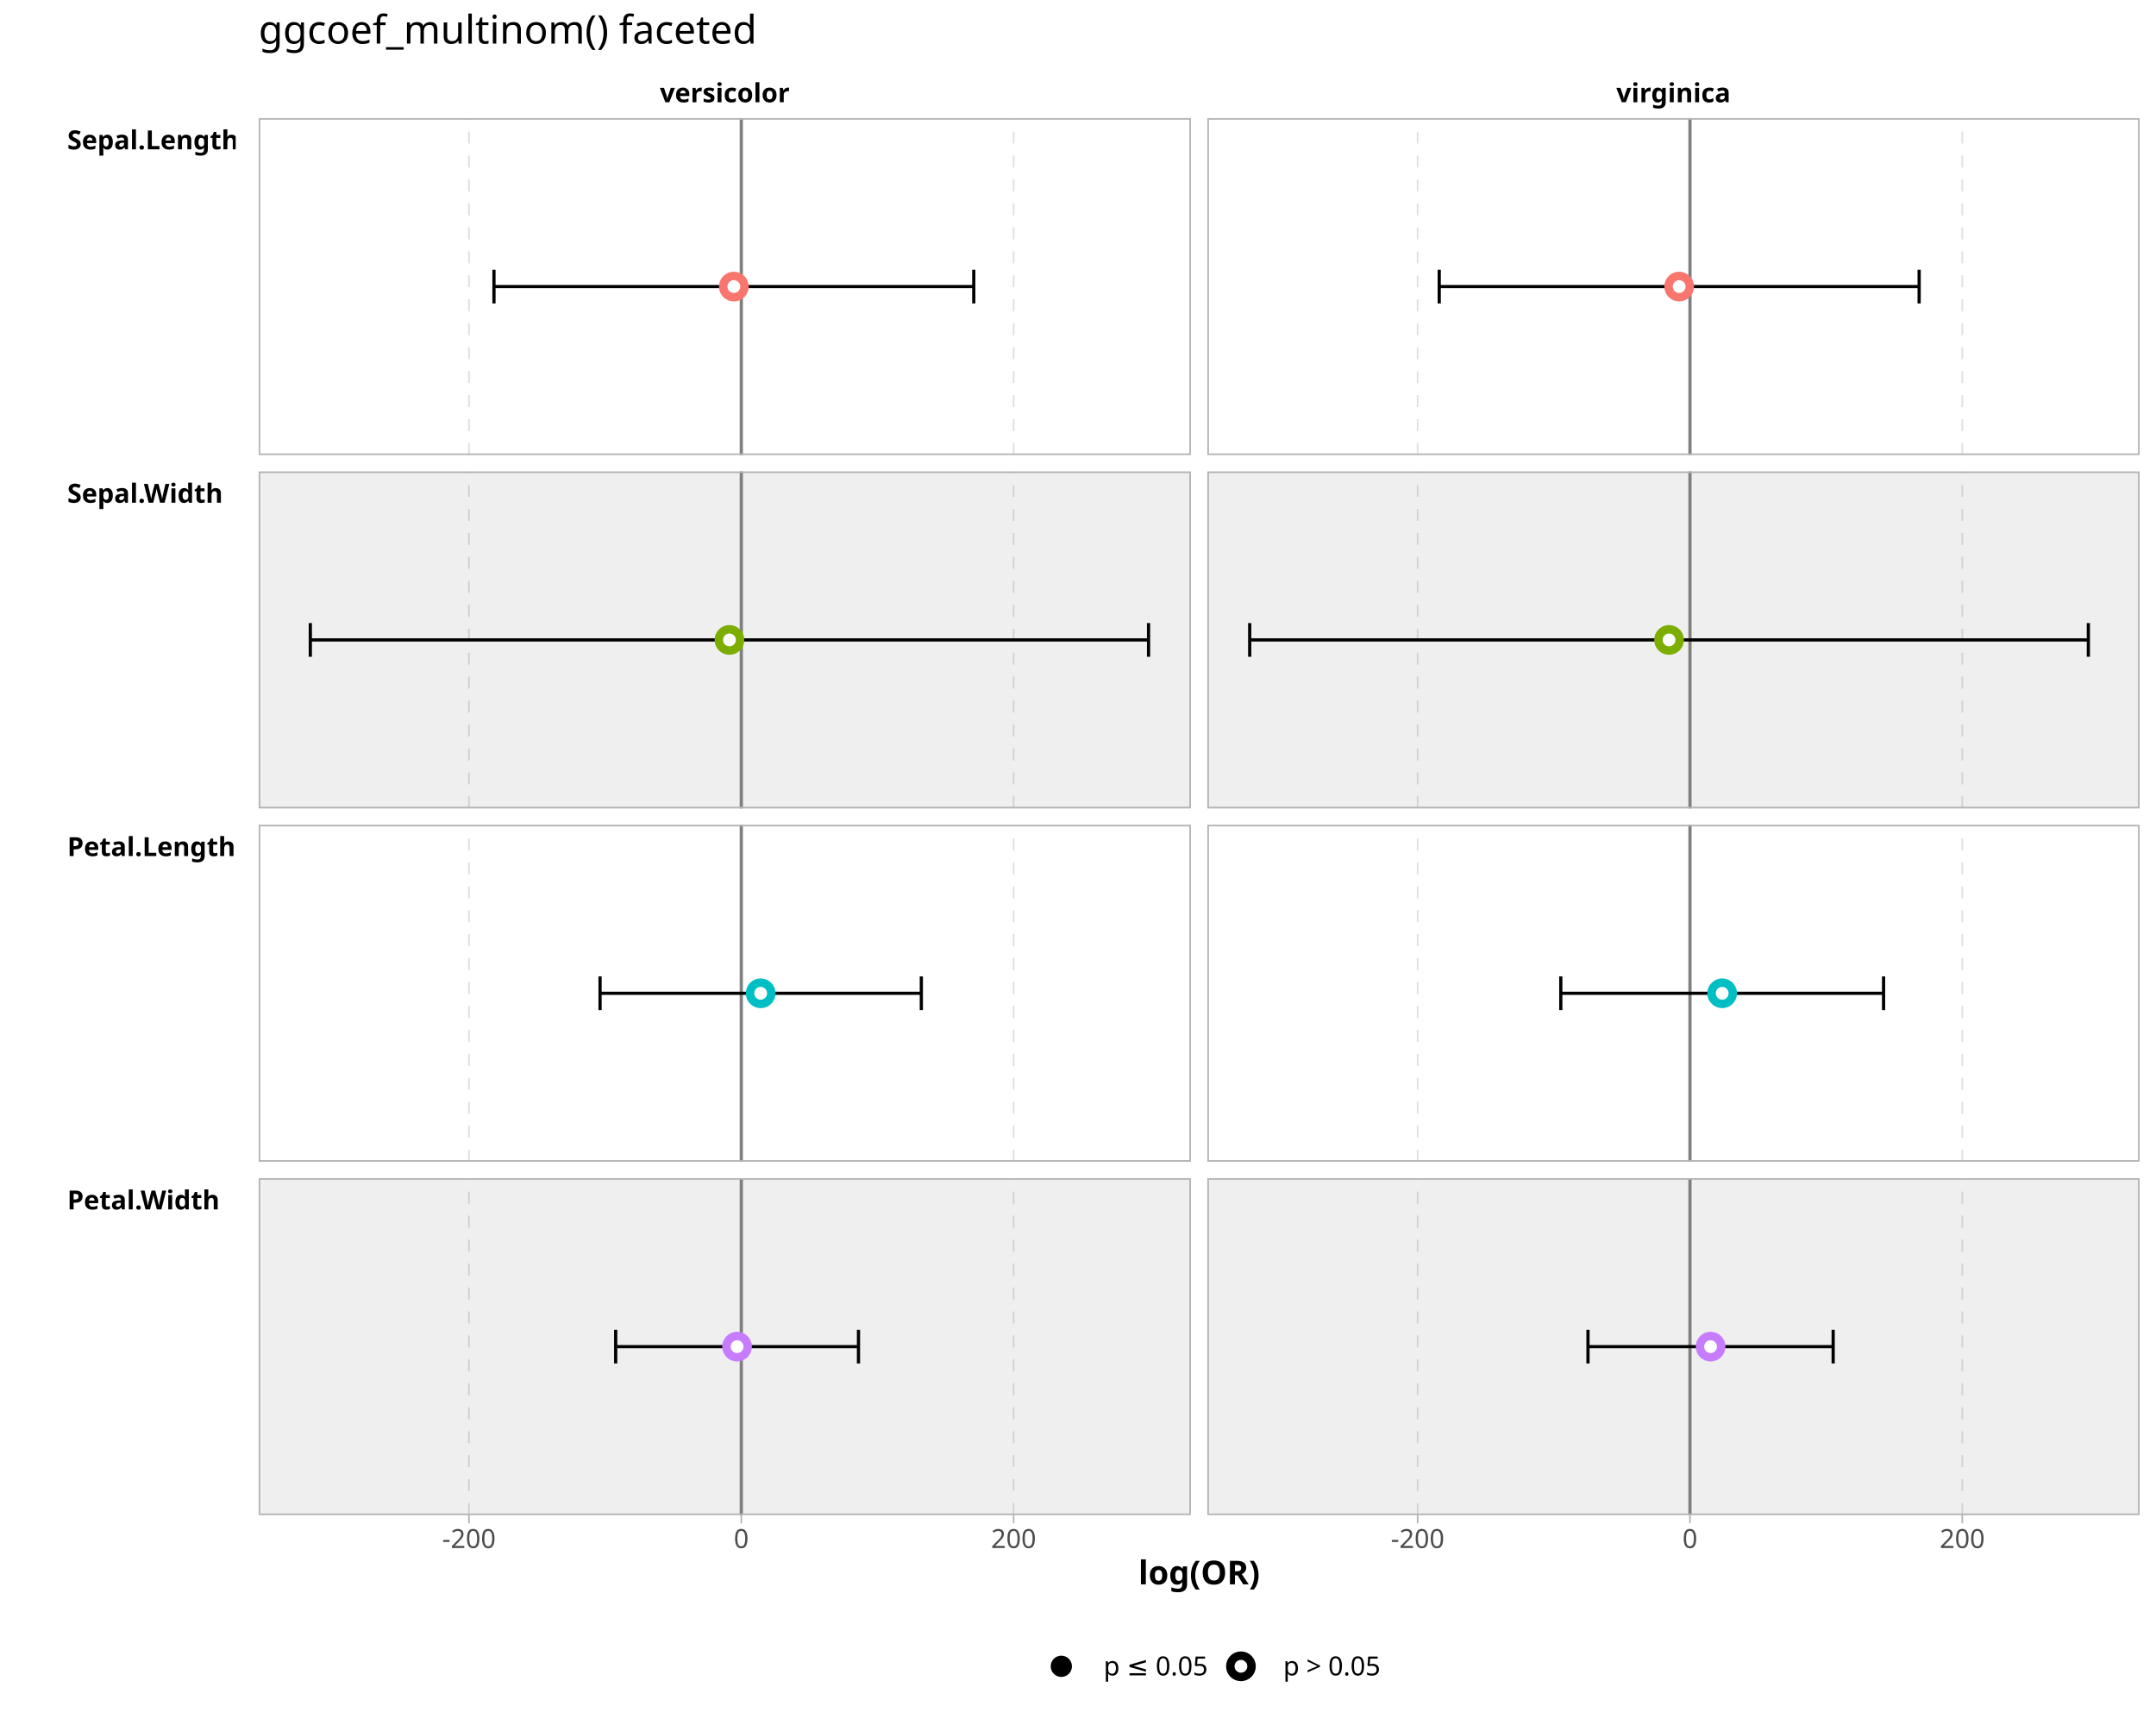
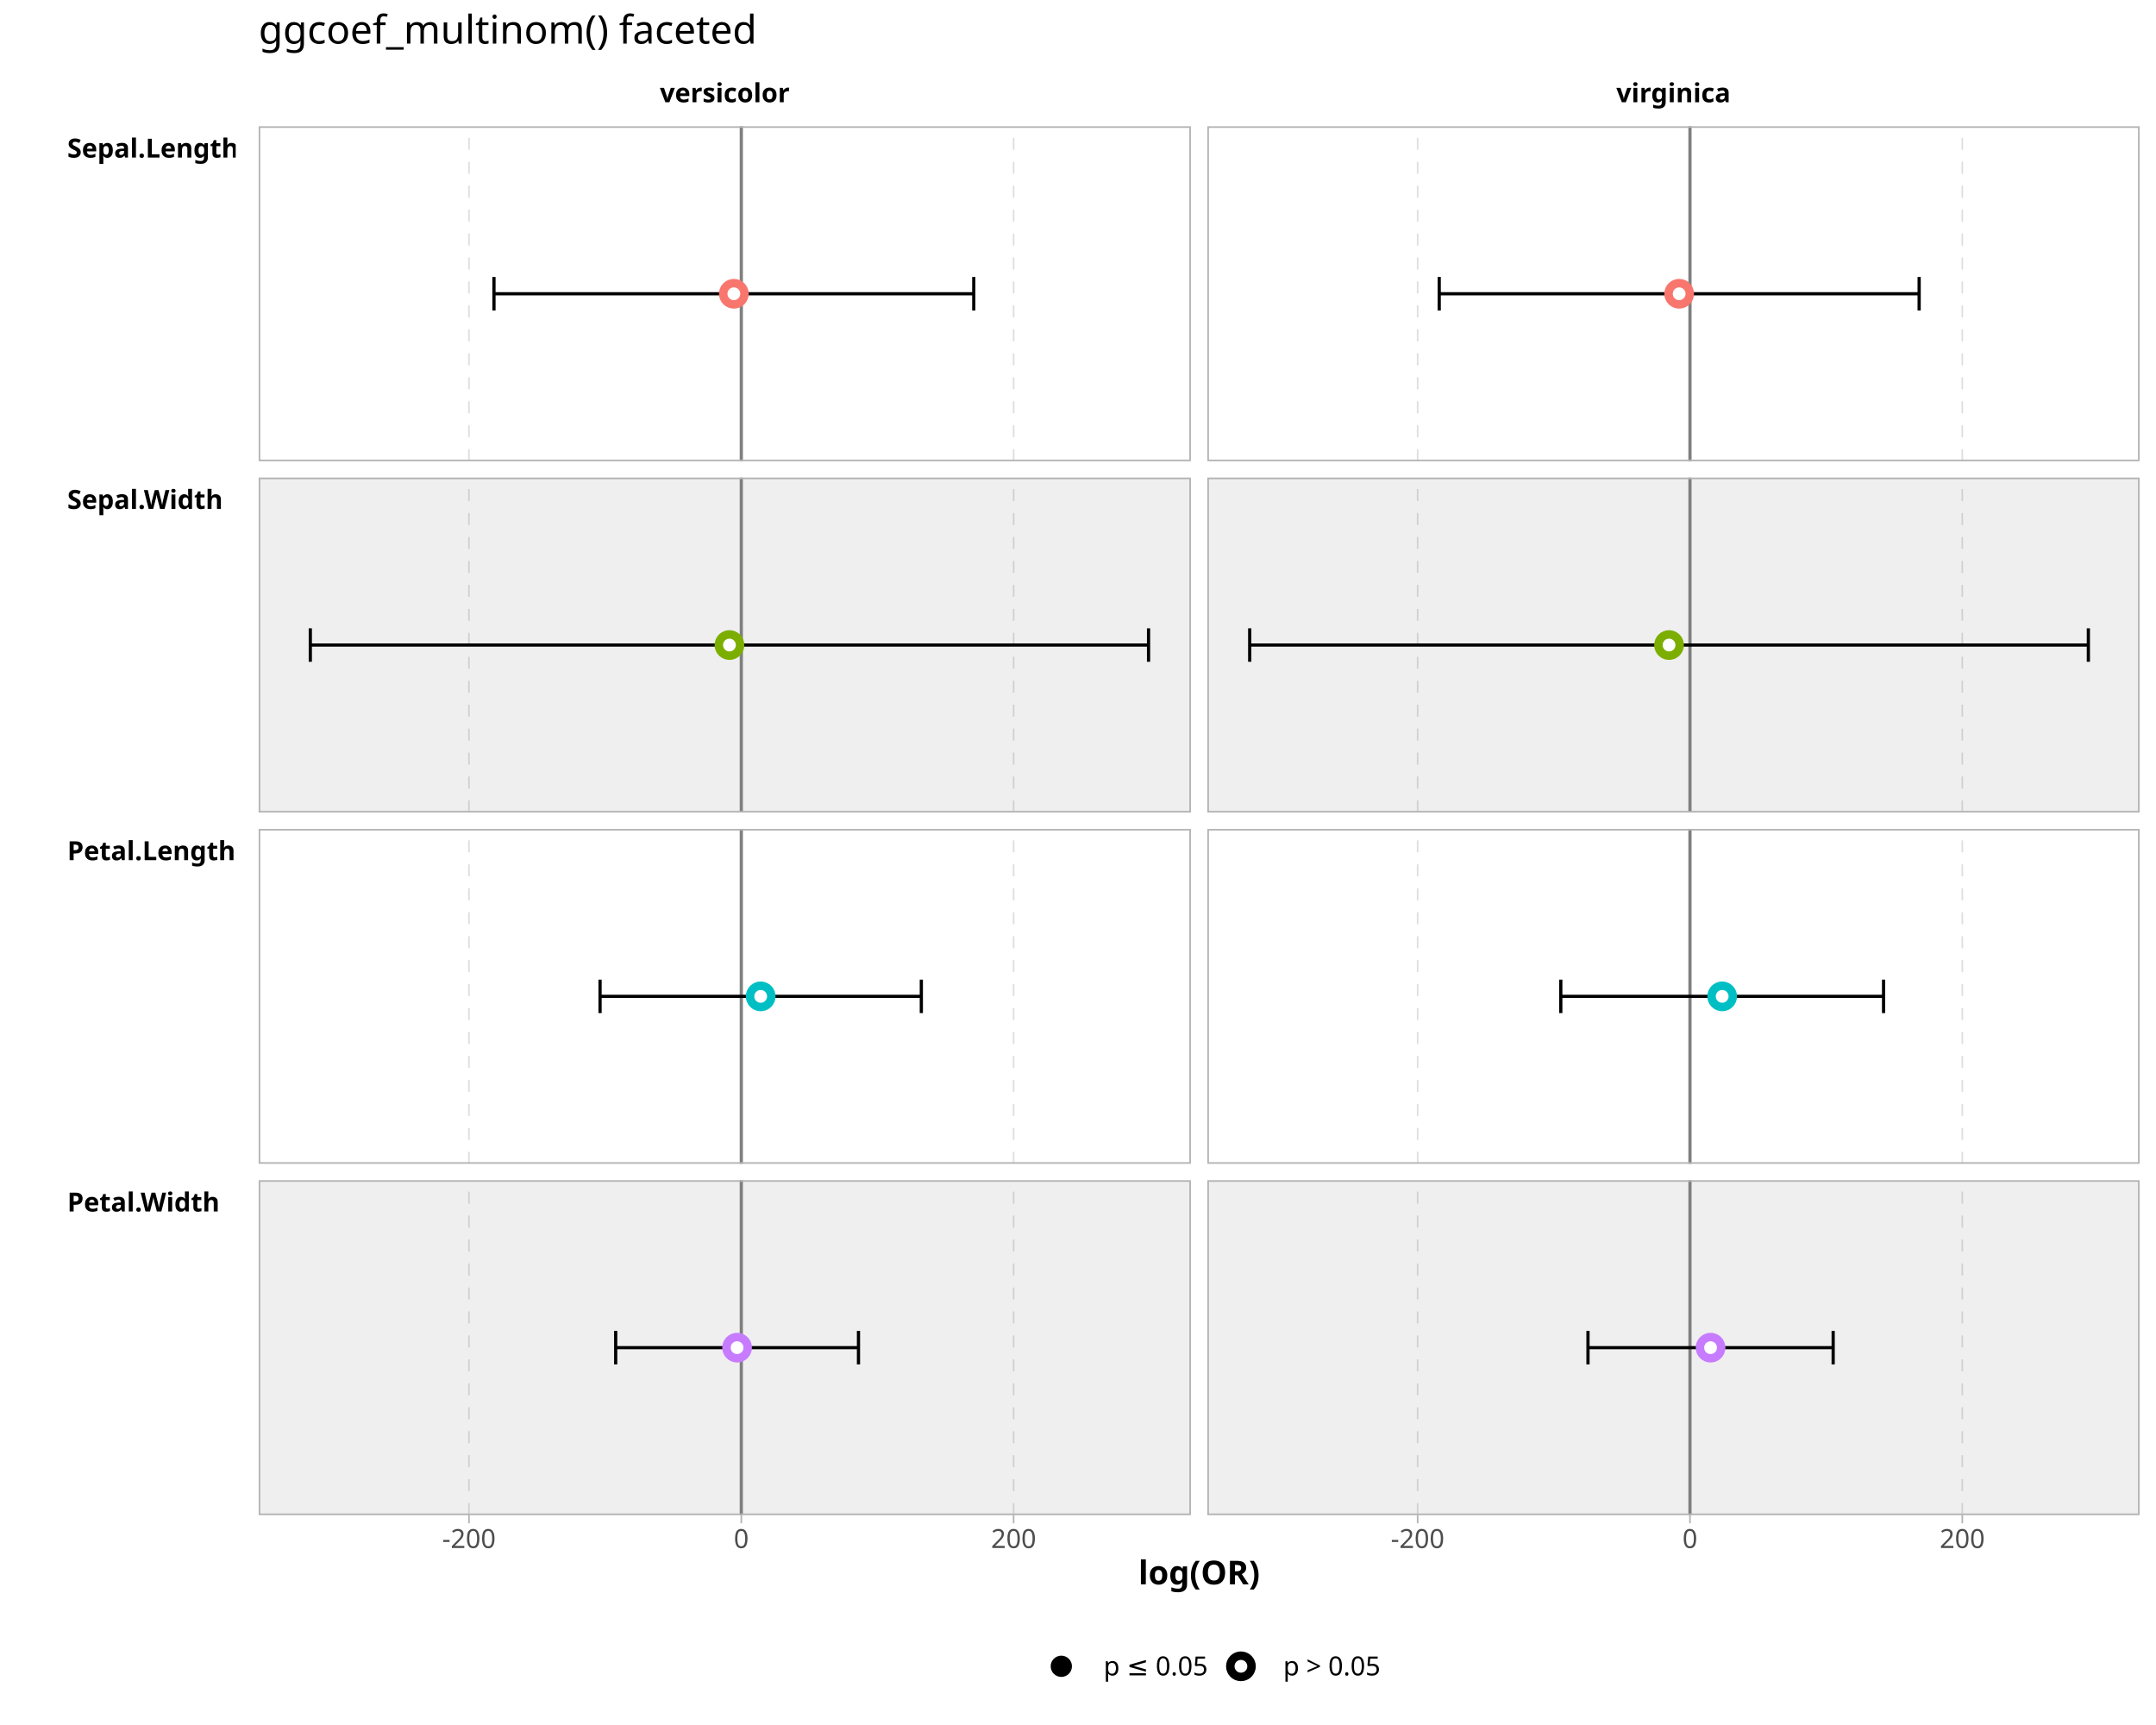
<svg xmlns="http://www.w3.org/2000/svg" class="svglite" data-engine-version="2.0" width="720.00pt" height="576.00pt" viewBox="0 0 720.00 576.00">
  <defs>
    <style type="text/css">
    .svglite line, .svglite polyline, .svglite polygon, .svglite path, .svglite rect, .svglite circle {
      fill: none;
      stroke: #000000;
      stroke-linecap: round;
      stroke-linejoin: round;
      stroke-miterlimit: 10.00;
    }
  </style>
  </defs>
  <rect width="100%" height="100%" style="stroke: none; fill: #FFFFFF;" />
  <defs>
    <clipPath id="cpMC4wMHw3MjAuMDB8MC4wMHw1NzYuMDA=">
      <rect x="0.00" y="0.00" width="720.00" height="576.00" />
    </clipPath>
  </defs>
  <g clip-path="url(#cpMC4wMHw3MjAuMDB8MC4wMHw1NzYuMDA=)">
    <rect x="0.00" y="0.00" width="720.00" height="576.00" style="stroke-width: 1.07; stroke: #FFFFFF; fill: #FFFFFF;" />
  </g>
  <defs>
-     <clipPath id="cpODYuMzh8Mzk3LjcxfDM5LjQzfDE1MS45NA==">
-       <rect x="86.38" y="39.43" width="311.33" height="112.51" />
-     </clipPath>
-   </defs>
-   <g clip-path="url(#cpODYuMzh8Mzk3LjcxfDM5LjQzfDE1MS45NA==)">
-     <rect x="86.38" y="39.43" width="311.33" height="112.51" style="stroke-width: 1.07; stroke: none; fill: #FFFFFF;" />
-     <polyline points="156.61,151.94 156.61,39.43 " style="stroke-width: 0.53; stroke: #DEDEDE; stroke-dasharray: 4.00,4.00; stroke-linecap: butt;" />
-     <polyline points="247.56,151.94 247.56,39.43 " style="stroke-width: 0.53; stroke: #DEDEDE; stroke-dasharray: 4.00,4.00; stroke-linecap: butt;" />
-     <polyline points="338.50,151.94 338.50,39.43 " style="stroke-width: 0.53; stroke: #DEDEDE; stroke-dasharray: 4.00,4.00; stroke-linecap: butt;" />
-     <rect x="86.38" y="39.43" width="311.33" height="112.51" style="stroke-width: 1.07; stroke: none; stroke-linecap: butt; stroke-linejoin: miter;" />
-     <line x1="247.56" y1="151.94" x2="247.56" y2="39.43" style="stroke-width: 1.07; stroke: #7F7F7F; stroke-linecap: butt;" />
-     <polyline points="325.19,101.31 325.19,90.06 " style="stroke-width: 1.07; stroke-linecap: butt;" />
-     <polyline points="325.19,95.69 164.96,95.69 " style="stroke-width: 1.07; stroke-linecap: butt;" />
-     <polyline points="164.96,101.31 164.96,90.06 " style="stroke-width: 1.07; stroke-linecap: butt;" />
-     <circle cx="245.07" cy="95.69" r="3.55" style="stroke-width: 2.83; stroke: #F8766D; fill: #FFFFFF;" />
-     <rect x="86.38" y="39.43" width="311.33" height="112.51" style="stroke-width: 1.07; stroke: #B3B3B3;" />
-   </g>
-   <g clip-path="url(#cpMC4wMHw3MjAuMDB8MC4wMHw1NzYuMDA=)">
- </g>
-   <defs>
-     <clipPath id="cpODYuMzh8Mzk3LjcxfDE1Ny40MnwyNjkuOTM=">
-       <rect x="86.38" y="157.42" width="311.33" height="112.51" />
-     </clipPath>
-   </defs>
-   <g clip-path="url(#cpODYuMzh8Mzk3LjcxfDE1Ny40MnwyNjkuOTM=)">
-     <rect x="86.38" y="157.42" width="311.33" height="112.51" style="stroke-width: 1.07; stroke: none; fill: #FFFFFF;" />
-     <polyline points="156.61,269.93 156.61,157.42 " style="stroke-width: 0.53; stroke: #DEDEDE; stroke-dasharray: 4.00,4.00; stroke-linecap: butt;" />
-     <polyline points="247.56,269.93 247.56,157.42 " style="stroke-width: 0.53; stroke: #DEDEDE; stroke-dasharray: 4.00,4.00; stroke-linecap: butt;" />
-     <polyline points="338.50,269.93 338.50,157.42 " style="stroke-width: 0.53; stroke: #DEDEDE; stroke-dasharray: 4.00,4.00; stroke-linecap: butt;" />
-     <rect x="86.38" y="157.42" width="311.33" height="112.51" style="stroke-width: 1.07; stroke: none; stroke-linecap: butt; stroke-linejoin: miter; fill: #111111; fill-opacity: 0.067;" />
-     <line x1="247.56" y1="269.93" x2="247.56" y2="157.42" style="stroke-width: 1.07; stroke: #7F7F7F; stroke-linecap: butt;" />
-     <polyline points="383.56,219.30 383.56,208.05 " style="stroke-width: 1.07; stroke-linecap: butt;" />
-     <polyline points="383.56,213.68 103.63,213.68 " style="stroke-width: 1.07; stroke-linecap: butt;" />
-     <polyline points="103.63,219.30 103.63,208.05 " style="stroke-width: 1.07; stroke-linecap: butt;" />
-     <circle cx="243.60" cy="213.68" r="3.55" style="stroke-width: 2.83; stroke: #7CAE00; fill: #FFFFFF;" />
-     <rect x="86.38" y="157.42" width="311.33" height="112.51" style="stroke-width: 1.07; stroke: #B3B3B3;" />
-   </g>
-   <g clip-path="url(#cpMC4wMHw3MjAuMDB8MC4wMHw1NzYuMDA=)">
- </g>
-   <defs>
-     <clipPath id="cpODYuMzh8Mzk3LjcxfDI3NS40MXwzODcuOTI=">
-       <rect x="86.38" y="275.41" width="311.33" height="112.51" />
-     </clipPath>
-   </defs>
-   <g clip-path="url(#cpODYuMzh8Mzk3LjcxfDI3NS40MXwzODcuOTI=)">
-     <rect x="86.38" y="275.41" width="311.33" height="112.51" style="stroke-width: 1.07; stroke: none; fill: #FFFFFF;" />
-     <polyline points="156.61,387.92 156.61,275.41 " style="stroke-width: 0.53; stroke: #DEDEDE; stroke-dasharray: 4.00,4.00; stroke-linecap: butt;" />
-     <polyline points="247.56,387.92 247.56,275.41 " style="stroke-width: 0.53; stroke: #DEDEDE; stroke-dasharray: 4.00,4.00; stroke-linecap: butt;" />
-     <polyline points="338.50,387.92 338.50,275.41 " style="stroke-width: 0.53; stroke: #DEDEDE; stroke-dasharray: 4.00,4.00; stroke-linecap: butt;" />
-     <rect x="86.38" y="275.41" width="311.33" height="112.51" style="stroke-width: 1.07; stroke: none; stroke-linecap: butt; stroke-linejoin: miter;" />
-     <line x1="247.56" y1="387.92" x2="247.56" y2="275.41" style="stroke-width: 1.07; stroke: #7F7F7F; stroke-linecap: butt;" />
-     <polyline points="307.68,337.29 307.68,326.04 " style="stroke-width: 1.07; stroke-linecap: butt;" />
-     <polyline points="307.68,331.67 200.39,331.67 " style="stroke-width: 1.07; stroke-linecap: butt;" />
-     <polyline points="200.39,337.29 200.39,326.04 " style="stroke-width: 1.07; stroke-linecap: butt;" />
-     <circle cx="254.03" cy="331.67" r="3.55" style="stroke-width: 2.83; stroke: #00BFC4; fill: #FFFFFF;" />
-     <rect x="86.38" y="275.41" width="311.33" height="112.51" style="stroke-width: 1.07; stroke: #B3B3B3;" />
-   </g>
-   <g clip-path="url(#cpMC4wMHw3MjAuMDB8MC4wMHw1NzYuMDA=)">
- </g>
-   <defs>
-     <clipPath id="cpODYuMzh8Mzk3LjcxfDM5My40MHw1MDUuOTE=">
-       <rect x="86.38" y="393.40" width="311.33" height="112.51" />
-     </clipPath>
-   </defs>
-   <g clip-path="url(#cpODYuMzh8Mzk3LjcxfDM5My40MHw1MDUuOTE=)">
-     <rect x="86.38" y="393.40" width="311.33" height="112.51" style="stroke-width: 1.07; stroke: none; fill: #FFFFFF;" />
-     <polyline points="156.61,505.91 156.61,393.40 " style="stroke-width: 0.53; stroke: #DEDEDE; stroke-dasharray: 4.00,4.00; stroke-linecap: butt;" />
-     <polyline points="247.56,505.91 247.56,393.40 " style="stroke-width: 0.53; stroke: #DEDEDE; stroke-dasharray: 4.00,4.00; stroke-linecap: butt;" />
-     <polyline points="338.50,505.91 338.50,393.40 " style="stroke-width: 0.53; stroke: #DEDEDE; stroke-dasharray: 4.00,4.00; stroke-linecap: butt;" />
-     <rect x="86.38" y="393.40" width="311.33" height="112.51" style="stroke-width: 1.07; stroke: none; stroke-linecap: butt; stroke-linejoin: miter; fill: #111111; fill-opacity: 0.067;" />
-     <line x1="247.56" y1="505.91" x2="247.56" y2="393.40" style="stroke-width: 1.07; stroke: #7F7F7F; stroke-linecap: butt;" />
-     <polyline points="286.69,455.28 286.69,444.03 " style="stroke-width: 1.07; stroke-linecap: butt;" />
-     <polyline points="286.69,449.66 205.61,449.66 " style="stroke-width: 1.07; stroke-linecap: butt;" />
-     <polyline points="205.61,455.28 205.61,444.03 " style="stroke-width: 1.07; stroke-linecap: butt;" />
-     <circle cx="246.15" cy="449.66" r="3.55" style="stroke-width: 2.83; stroke: #C77CFF; fill: #FFFFFF;" />
-     <rect x="86.38" y="393.40" width="311.33" height="112.51" style="stroke-width: 1.07; stroke: #B3B3B3;" />
-   </g>
-   <g clip-path="url(#cpMC4wMHw3MjAuMDB8MC4wMHw1NzYuMDA=)">
- </g>
-   <defs>
-     <clipPath id="cpNDAzLjE5fDcxNC41MnwzOS40M3wxNTEuOTQ=">
-       <rect x="403.19" y="39.43" width="311.33" height="112.51" />
-     </clipPath>
-   </defs>
-   <g clip-path="url(#cpNDAzLjE5fDcxNC41MnwzOS40M3wxNTEuOTQ=)">
-     <rect x="403.19" y="39.43" width="311.33" height="112.51" style="stroke-width: 1.07; stroke: none; fill: #FFFFFF;" />
-     <polyline points="473.42,151.94 473.42,39.43 " style="stroke-width: 0.53; stroke: #DEDEDE; stroke-dasharray: 4.00,4.00; stroke-linecap: butt;" />
-     <polyline points="564.37,151.94 564.37,39.43 " style="stroke-width: 0.53; stroke: #DEDEDE; stroke-dasharray: 4.00,4.00; stroke-linecap: butt;" />
-     <polyline points="655.31,151.94 655.31,39.43 " style="stroke-width: 0.53; stroke: #DEDEDE; stroke-dasharray: 4.00,4.00; stroke-linecap: butt;" />
-     <rect x="403.19" y="39.43" width="311.33" height="112.51" style="stroke-width: 1.07; stroke: none; stroke-linecap: butt; stroke-linejoin: miter;" />
-     <line x1="564.37" y1="151.94" x2="564.37" y2="39.43" style="stroke-width: 1.07; stroke: #7F7F7F; stroke-linecap: butt;" />
-     <polyline points="640.90,101.31 640.90,90.06 " style="stroke-width: 1.07; stroke-linecap: butt;" />
-     <polyline points="640.90,95.69 480.63,95.69 " style="stroke-width: 1.07; stroke-linecap: butt;" />
-     <polyline points="480.63,101.31 480.63,90.06 " style="stroke-width: 1.07; stroke-linecap: butt;" />
-     <circle cx="560.76" cy="95.69" r="3.55" style="stroke-width: 2.83; stroke: #F8766D; fill: #FFFFFF;" />
-     <rect x="403.19" y="39.43" width="311.33" height="112.51" style="stroke-width: 1.07; stroke: #B3B3B3;" />
-   </g>
-   <g clip-path="url(#cpMC4wMHw3MjAuMDB8MC4wMHw1NzYuMDA=)">
- </g>
-   <defs>
-     <clipPath id="cpNDAzLjE5fDcxNC41MnwxNTcuNDJ8MjY5Ljkz">
-       <rect x="403.19" y="157.42" width="311.33" height="112.51" />
-     </clipPath>
-   </defs>
-   <g clip-path="url(#cpNDAzLjE5fDcxNC41MnwxNTcuNDJ8MjY5Ljkz)">
-     <rect x="403.19" y="157.42" width="311.33" height="112.51" style="stroke-width: 1.07; stroke: none; fill: #FFFFFF;" />
-     <polyline points="473.42,269.93 473.42,157.42 " style="stroke-width: 0.53; stroke: #DEDEDE; stroke-dasharray: 4.00,4.00; stroke-linecap: butt;" />
-     <polyline points="564.37,269.93 564.37,157.42 " style="stroke-width: 0.53; stroke: #DEDEDE; stroke-dasharray: 4.00,4.00; stroke-linecap: butt;" />
-     <polyline points="655.31,269.93 655.31,157.42 " style="stroke-width: 0.53; stroke: #DEDEDE; stroke-dasharray: 4.00,4.00; stroke-linecap: butt;" />
-     <rect x="403.19" y="157.42" width="311.33" height="112.51" style="stroke-width: 1.07; stroke: none; stroke-linecap: butt; stroke-linejoin: miter; fill: #111111; fill-opacity: 0.067;" />
-     <line x1="564.37" y1="269.93" x2="564.37" y2="157.42" style="stroke-width: 1.07; stroke: #7F7F7F; stroke-linecap: butt;" />
-     <polyline points="697.41,219.30 697.41,208.05 " style="stroke-width: 1.07; stroke-linecap: butt;" />
-     <polyline points="697.41,213.68 417.34,213.68 " style="stroke-width: 1.07; stroke-linecap: butt;" />
-     <polyline points="417.34,219.30 417.34,208.05 " style="stroke-width: 1.07; stroke-linecap: butt;" />
-     <circle cx="557.38" cy="213.68" r="3.55" style="stroke-width: 2.83; stroke: #7CAE00; fill: #FFFFFF;" />
-     <rect x="403.19" y="157.42" width="311.33" height="112.51" style="stroke-width: 1.07; stroke: #B3B3B3;" />
-   </g>
-   <g clip-path="url(#cpMC4wMHw3MjAuMDB8MC4wMHw1NzYuMDA=)">
- </g>
-   <defs>
-     <clipPath id="cpNDAzLjE5fDcxNC41MnwyNzUuNDF8Mzg3Ljky">
-       <rect x="403.19" y="275.41" width="311.33" height="112.51" />
-     </clipPath>
-   </defs>
-   <g clip-path="url(#cpNDAzLjE5fDcxNC41MnwyNzUuNDF8Mzg3Ljky)">
-     <rect x="403.19" y="275.41" width="311.33" height="112.51" style="stroke-width: 1.07; stroke: none; fill: #FFFFFF;" />
-     <polyline points="473.42,387.92 473.42,275.41 " style="stroke-width: 0.53; stroke: #DEDEDE; stroke-dasharray: 4.00,4.00; stroke-linecap: butt;" />
-     <polyline points="564.37,387.92 564.37,275.41 " style="stroke-width: 0.53; stroke: #DEDEDE; stroke-dasharray: 4.00,4.00; stroke-linecap: butt;" />
-     <polyline points="655.31,387.92 655.31,275.41 " style="stroke-width: 0.53; stroke: #DEDEDE; stroke-dasharray: 4.00,4.00; stroke-linecap: butt;" />
-     <rect x="403.19" y="275.41" width="311.33" height="112.51" style="stroke-width: 1.07; stroke: none; stroke-linecap: butt; stroke-linejoin: miter;" />
-     <line x1="564.37" y1="387.92" x2="564.37" y2="275.41" style="stroke-width: 1.07; stroke: #7F7F7F; stroke-linecap: butt;" />
-     <polyline points="629.02,337.29 629.02,326.04 " style="stroke-width: 1.07; stroke-linecap: butt;" />
-     <polyline points="629.02,331.67 521.23,331.67 " style="stroke-width: 1.07; stroke-linecap: butt;" />
-     <polyline points="521.23,337.29 521.23,326.04 " style="stroke-width: 1.07; stroke-linecap: butt;" />
-     <circle cx="575.12" cy="331.67" r="3.55" style="stroke-width: 2.83; stroke: #00BFC4; fill: #FFFFFF;" />
-     <rect x="403.19" y="275.41" width="311.33" height="112.51" style="stroke-width: 1.07; stroke: #B3B3B3;" />
-   </g>
-   <g clip-path="url(#cpMC4wMHw3MjAuMDB8MC4wMHw1NzYuMDA=)">
- </g>
-   <defs>
-     <clipPath id="cpNDAzLjE5fDcxNC41MnwzOTMuNDB8NTA1Ljkx">
-       <rect x="403.19" y="393.40" width="311.33" height="112.51" />
-     </clipPath>
-   </defs>
-   <g clip-path="url(#cpNDAzLjE5fDcxNC41MnwzOTMuNDB8NTA1Ljkx)">
-     <rect x="403.19" y="393.40" width="311.33" height="112.51" style="stroke-width: 1.07; stroke: none; fill: #FFFFFF;" />
-     <polyline points="473.42,505.91 473.42,393.40 " style="stroke-width: 0.53; stroke: #DEDEDE; stroke-dasharray: 4.00,4.00; stroke-linecap: butt;" />
-     <polyline points="564.37,505.91 564.37,393.40 " style="stroke-width: 0.53; stroke: #DEDEDE; stroke-dasharray: 4.00,4.00; stroke-linecap: butt;" />
-     <polyline points="655.31,505.91 655.31,393.40 " style="stroke-width: 0.53; stroke: #DEDEDE; stroke-dasharray: 4.00,4.00; stroke-linecap: butt;" />
-     <rect x="403.19" y="393.40" width="311.33" height="112.51" style="stroke-width: 1.07; stroke: none; stroke-linecap: butt; stroke-linejoin: miter; fill: #111111; fill-opacity: 0.067;" />
-     <line x1="564.37" y1="505.91" x2="564.37" y2="393.40" style="stroke-width: 1.07; stroke: #7F7F7F; stroke-linecap: butt;" />
-     <polyline points="612.19,455.28 612.19,444.03 " style="stroke-width: 1.07; stroke-linecap: butt;" />
-     <polyline points="612.19,449.66 530.31,449.66 " style="stroke-width: 1.07; stroke-linecap: butt;" />
-     <polyline points="530.31,455.28 530.31,444.03 " style="stroke-width: 1.07; stroke-linecap: butt;" />
-     <circle cx="571.25" cy="449.66" r="3.55" style="stroke-width: 2.83; stroke: #C77CFF; fill: #FFFFFF;" />
-     <rect x="403.19" y="393.40" width="311.33" height="112.51" style="stroke-width: 1.07; stroke: #B3B3B3;" />
+     <clipPath id="cpODYuMzh8Mzk3LjcxfDQyLjE3fDE1NC4wMA==">
+       <rect x="86.38" y="42.17" width="311.33" height="111.83" />
+     </clipPath>
+   </defs>
+   <g clip-path="url(#cpODYuMzh8Mzk3LjcxfDQyLjE3fDE1NC4wMA==)">
+     <rect x="86.38" y="42.17" width="311.33" height="111.83" style="stroke-width: 1.07; stroke: none; fill: #FFFFFF;" />
+     <polyline points="156.61,154.00 156.61,42.17 " style="stroke-width: 0.53; stroke: #DEDEDE; stroke-dasharray: 4.00,4.00; stroke-linecap: butt;" />
+     <polyline points="247.56,154.00 247.56,42.17 " style="stroke-width: 0.53; stroke: #DEDEDE; stroke-dasharray: 4.00,4.00; stroke-linecap: butt;" />
+     <polyline points="338.50,154.00 338.50,42.17 " style="stroke-width: 0.53; stroke: #DEDEDE; stroke-dasharray: 4.00,4.00; stroke-linecap: butt;" />
+     <rect x="86.38" y="42.17" width="311.33" height="111.83" style="stroke-width: 1.07; stroke: none; stroke-linecap: square; stroke-linejoin: miter;" />
+     <line x1="247.56" y1="154.00" x2="247.56" y2="42.17" style="stroke-width: 1.07; stroke: #7F7F7F; stroke-linecap: butt;" />
+     <polyline points="325.19,103.68 325.19,92.49 " style="stroke-width: 1.07; stroke-linecap: butt;" />
+     <polyline points="325.19,98.09 164.96,98.09 " style="stroke-width: 1.07; stroke-linecap: butt;" />
+     <polyline points="164.96,103.68 164.96,92.49 " style="stroke-width: 1.07; stroke-linecap: butt;" />
+     <circle cx="245.07" cy="98.09" r="3.55" style="stroke-width: 2.83; stroke: #F8766D; fill: #FFFFFF;" />
+     <rect x="86.38" y="42.17" width="311.33" height="111.83" style="stroke-width: 1.07; stroke: #B3B3B3;" />
+   </g>
+   <g clip-path="url(#cpMC4wMHw3MjAuMDB8MC4wMHw1NzYuMDA=)">
+ </g>
+   <defs>
+     <clipPath id="cpODYuMzh8Mzk3LjcxfDE1OS40OHwyNzEuMzA=">
+       <rect x="86.38" y="159.48" width="311.33" height="111.83" />
+     </clipPath>
+   </defs>
+   <g clip-path="url(#cpODYuMzh8Mzk3LjcxfDE1OS40OHwyNzEuMzA=)">
+     <rect x="86.38" y="159.48" width="311.33" height="111.83" style="stroke-width: 1.07; stroke: none; fill: #FFFFFF;" />
+     <polyline points="156.61,271.30 156.61,159.48 " style="stroke-width: 0.53; stroke: #DEDEDE; stroke-dasharray: 4.00,4.00; stroke-linecap: butt;" />
+     <polyline points="247.56,271.30 247.56,159.48 " style="stroke-width: 0.53; stroke: #DEDEDE; stroke-dasharray: 4.00,4.00; stroke-linecap: butt;" />
+     <polyline points="338.50,271.30 338.50,159.48 " style="stroke-width: 0.53; stroke: #DEDEDE; stroke-dasharray: 4.00,4.00; stroke-linecap: butt;" />
+     <rect x="86.38" y="159.48" width="311.33" height="111.83" style="stroke-width: 1.07; stroke: none; stroke-linecap: square; stroke-linejoin: miter; fill: #111111; fill-opacity: 0.067;" />
+     <line x1="247.56" y1="271.30" x2="247.56" y2="159.48" style="stroke-width: 1.07; stroke: #7F7F7F; stroke-linecap: butt;" />
+     <polyline points="383.56,220.98 383.56,209.80 " style="stroke-width: 1.07; stroke-linecap: butt;" />
+     <polyline points="383.56,215.39 103.63,215.39 " style="stroke-width: 1.07; stroke-linecap: butt;" />
+     <polyline points="103.63,220.98 103.63,209.80 " style="stroke-width: 1.07; stroke-linecap: butt;" />
+     <circle cx="243.60" cy="215.39" r="3.55" style="stroke-width: 2.83; stroke: #7CAE00; fill: #FFFFFF;" />
+     <rect x="86.38" y="159.48" width="311.33" height="111.83" style="stroke-width: 1.07; stroke: #B3B3B3;" />
+   </g>
+   <g clip-path="url(#cpMC4wMHw3MjAuMDB8MC4wMHw1NzYuMDA=)">
+ </g>
+   <defs>
+     <clipPath id="cpODYuMzh8Mzk3LjcxfDI3Ni43OHwzODguNjE=">
+       <rect x="86.38" y="276.78" width="311.33" height="111.83" />
+     </clipPath>
+   </defs>
+   <g clip-path="url(#cpODYuMzh8Mzk3LjcxfDI3Ni43OHwzODguNjE=)">
+     <rect x="86.38" y="276.78" width="311.33" height="111.83" style="stroke-width: 1.07; stroke: none; fill: #FFFFFF;" />
+     <polyline points="156.61,388.61 156.61,276.78 " style="stroke-width: 0.53; stroke: #DEDEDE; stroke-dasharray: 4.00,4.00; stroke-linecap: butt;" />
+     <polyline points="247.56,388.61 247.56,276.78 " style="stroke-width: 0.53; stroke: #DEDEDE; stroke-dasharray: 4.00,4.00; stroke-linecap: butt;" />
+     <polyline points="338.50,388.61 338.50,276.78 " style="stroke-width: 0.53; stroke: #DEDEDE; stroke-dasharray: 4.00,4.00; stroke-linecap: butt;" />
+     <rect x="86.38" y="276.78" width="311.33" height="111.83" style="stroke-width: 1.07; stroke: none; stroke-linecap: square; stroke-linejoin: miter;" />
+     <line x1="247.56" y1="388.61" x2="247.56" y2="276.78" style="stroke-width: 1.07; stroke: #7F7F7F; stroke-linecap: butt;" />
+     <polyline points="307.68,338.29 307.68,327.11 " style="stroke-width: 1.07; stroke-linecap: butt;" />
+     <polyline points="307.68,332.70 200.39,332.70 " style="stroke-width: 1.07; stroke-linecap: butt;" />
+     <polyline points="200.39,338.29 200.39,327.11 " style="stroke-width: 1.07; stroke-linecap: butt;" />
+     <circle cx="254.03" cy="332.70" r="3.55" style="stroke-width: 2.83; stroke: #00BFC4; fill: #FFFFFF;" />
+     <rect x="86.38" y="276.78" width="311.33" height="111.83" style="stroke-width: 1.07; stroke: #B3B3B3;" />
+   </g>
+   <g clip-path="url(#cpMC4wMHw3MjAuMDB8MC4wMHw1NzYuMDA=)">
+ </g>
+   <defs>
+     <clipPath id="cpODYuMzh8Mzk3LjcxfDM5NC4wOXw1MDUuOTE=">
+       <rect x="86.38" y="394.09" width="311.33" height="111.83" />
+     </clipPath>
+   </defs>
+   <g clip-path="url(#cpODYuMzh8Mzk3LjcxfDM5NC4wOXw1MDUuOTE=)">
+     <rect x="86.38" y="394.09" width="311.33" height="111.83" style="stroke-width: 1.07; stroke: none; fill: #FFFFFF;" />
+     <polyline points="156.61,505.91 156.61,394.09 " style="stroke-width: 0.53; stroke: #DEDEDE; stroke-dasharray: 4.00,4.00; stroke-linecap: butt;" />
+     <polyline points="247.56,505.91 247.56,394.09 " style="stroke-width: 0.53; stroke: #DEDEDE; stroke-dasharray: 4.00,4.00; stroke-linecap: butt;" />
+     <polyline points="338.50,505.91 338.50,394.09 " style="stroke-width: 0.53; stroke: #DEDEDE; stroke-dasharray: 4.00,4.00; stroke-linecap: butt;" />
+     <rect x="86.38" y="394.09" width="311.33" height="111.83" style="stroke-width: 1.07; stroke: none; stroke-linecap: square; stroke-linejoin: miter; fill: #111111; fill-opacity: 0.067;" />
+     <line x1="247.56" y1="505.91" x2="247.56" y2="394.09" style="stroke-width: 1.07; stroke: #7F7F7F; stroke-linecap: butt;" />
+     <polyline points="286.69,455.59 286.69,444.41 " style="stroke-width: 1.07; stroke-linecap: butt;" />
+     <polyline points="286.69,450.00 205.61,450.00 " style="stroke-width: 1.07; stroke-linecap: butt;" />
+     <polyline points="205.61,455.59 205.61,444.41 " style="stroke-width: 1.07; stroke-linecap: butt;" />
+     <circle cx="246.15" cy="450.00" r="3.55" style="stroke-width: 2.83; stroke: #C77CFF; fill: #FFFFFF;" />
+     <rect x="86.38" y="394.09" width="311.33" height="111.83" style="stroke-width: 1.07; stroke: #B3B3B3;" />
+   </g>
+   <g clip-path="url(#cpMC4wMHw3MjAuMDB8MC4wMHw1NzYuMDA=)">
+ </g>
+   <defs>
+     <clipPath id="cpNDAzLjE5fDcxNC41Mnw0Mi4xN3wxNTQuMDA=">
+       <rect x="403.19" y="42.17" width="311.33" height="111.83" />
+     </clipPath>
+   </defs>
+   <g clip-path="url(#cpNDAzLjE5fDcxNC41Mnw0Mi4xN3wxNTQuMDA=)">
+     <rect x="403.19" y="42.17" width="311.33" height="111.83" style="stroke-width: 1.07; stroke: none; fill: #FFFFFF;" />
+     <polyline points="473.42,154.00 473.42,42.17 " style="stroke-width: 0.53; stroke: #DEDEDE; stroke-dasharray: 4.00,4.00; stroke-linecap: butt;" />
+     <polyline points="564.37,154.00 564.37,42.17 " style="stroke-width: 0.53; stroke: #DEDEDE; stroke-dasharray: 4.00,4.00; stroke-linecap: butt;" />
+     <polyline points="655.31,154.00 655.31,42.17 " style="stroke-width: 0.53; stroke: #DEDEDE; stroke-dasharray: 4.00,4.00; stroke-linecap: butt;" />
+     <rect x="403.19" y="42.17" width="311.33" height="111.83" style="stroke-width: 1.07; stroke: none; stroke-linecap: square; stroke-linejoin: miter;" />
+     <line x1="564.37" y1="154.00" x2="564.37" y2="42.17" style="stroke-width: 1.07; stroke: #7F7F7F; stroke-linecap: butt;" />
+     <polyline points="640.90,103.68 640.90,92.49 " style="stroke-width: 1.07; stroke-linecap: butt;" />
+     <polyline points="640.90,98.09 480.63,98.09 " style="stroke-width: 1.07; stroke-linecap: butt;" />
+     <polyline points="480.63,103.68 480.63,92.49 " style="stroke-width: 1.07; stroke-linecap: butt;" />
+     <circle cx="560.76" cy="98.09" r="3.55" style="stroke-width: 2.83; stroke: #F8766D; fill: #FFFFFF;" />
+     <rect x="403.19" y="42.17" width="311.33" height="111.83" style="stroke-width: 1.07; stroke: #B3B3B3;" />
+   </g>
+   <g clip-path="url(#cpMC4wMHw3MjAuMDB8MC4wMHw1NzYuMDA=)">
+ </g>
+   <defs>
+     <clipPath id="cpNDAzLjE5fDcxNC41MnwxNTkuNDh8MjcxLjMw">
+       <rect x="403.19" y="159.48" width="311.33" height="111.83" />
+     </clipPath>
+   </defs>
+   <g clip-path="url(#cpNDAzLjE5fDcxNC41MnwxNTkuNDh8MjcxLjMw)">
+     <rect x="403.19" y="159.48" width="311.33" height="111.83" style="stroke-width: 1.07; stroke: none; fill: #FFFFFF;" />
+     <polyline points="473.42,271.30 473.42,159.48 " style="stroke-width: 0.53; stroke: #DEDEDE; stroke-dasharray: 4.00,4.00; stroke-linecap: butt;" />
+     <polyline points="564.37,271.30 564.37,159.48 " style="stroke-width: 0.53; stroke: #DEDEDE; stroke-dasharray: 4.00,4.00; stroke-linecap: butt;" />
+     <polyline points="655.31,271.30 655.31,159.48 " style="stroke-width: 0.53; stroke: #DEDEDE; stroke-dasharray: 4.00,4.00; stroke-linecap: butt;" />
+     <rect x="403.19" y="159.48" width="311.33" height="111.83" style="stroke-width: 1.07; stroke: none; stroke-linecap: square; stroke-linejoin: miter; fill: #111111; fill-opacity: 0.067;" />
+     <line x1="564.37" y1="271.30" x2="564.37" y2="159.48" style="stroke-width: 1.07; stroke: #7F7F7F; stroke-linecap: butt;" />
+     <polyline points="697.41,220.98 697.41,209.80 " style="stroke-width: 1.07; stroke-linecap: butt;" />
+     <polyline points="697.41,215.39 417.34,215.39 " style="stroke-width: 1.07; stroke-linecap: butt;" />
+     <polyline points="417.34,220.98 417.34,209.80 " style="stroke-width: 1.07; stroke-linecap: butt;" />
+     <circle cx="557.38" cy="215.39" r="3.55" style="stroke-width: 2.83; stroke: #7CAE00; fill: #FFFFFF;" />
+     <rect x="403.19" y="159.48" width="311.33" height="111.83" style="stroke-width: 1.07; stroke: #B3B3B3;" />
+   </g>
+   <g clip-path="url(#cpMC4wMHw3MjAuMDB8MC4wMHw1NzYuMDA=)">
+ </g>
+   <defs>
+     <clipPath id="cpNDAzLjE5fDcxNC41MnwyNzYuNzh8Mzg4LjYx">
+       <rect x="403.19" y="276.78" width="311.33" height="111.83" />
+     </clipPath>
+   </defs>
+   <g clip-path="url(#cpNDAzLjE5fDcxNC41MnwyNzYuNzh8Mzg4LjYx)">
+     <rect x="403.19" y="276.78" width="311.33" height="111.83" style="stroke-width: 1.07; stroke: none; fill: #FFFFFF;" />
+     <polyline points="473.42,388.61 473.42,276.78 " style="stroke-width: 0.53; stroke: #DEDEDE; stroke-dasharray: 4.00,4.00; stroke-linecap: butt;" />
+     <polyline points="564.37,388.61 564.37,276.78 " style="stroke-width: 0.53; stroke: #DEDEDE; stroke-dasharray: 4.00,4.00; stroke-linecap: butt;" />
+     <polyline points="655.31,388.61 655.31,276.78 " style="stroke-width: 0.53; stroke: #DEDEDE; stroke-dasharray: 4.00,4.00; stroke-linecap: butt;" />
+     <rect x="403.19" y="276.78" width="311.33" height="111.83" style="stroke-width: 1.07; stroke: none; stroke-linecap: square; stroke-linejoin: miter;" />
+     <line x1="564.37" y1="388.61" x2="564.37" y2="276.78" style="stroke-width: 1.07; stroke: #7F7F7F; stroke-linecap: butt;" />
+     <polyline points="629.02,338.29 629.02,327.11 " style="stroke-width: 1.07; stroke-linecap: butt;" />
+     <polyline points="629.02,332.70 521.23,332.70 " style="stroke-width: 1.07; stroke-linecap: butt;" />
+     <polyline points="521.23,338.29 521.23,327.11 " style="stroke-width: 1.07; stroke-linecap: butt;" />
+     <circle cx="575.12" cy="332.70" r="3.55" style="stroke-width: 2.83; stroke: #00BFC4; fill: #FFFFFF;" />
+     <rect x="403.19" y="276.78" width="311.33" height="111.83" style="stroke-width: 1.07; stroke: #B3B3B3;" />
+   </g>
+   <g clip-path="url(#cpMC4wMHw3MjAuMDB8MC4wMHw1NzYuMDA=)">
+ </g>
+   <defs>
+     <clipPath id="cpNDAzLjE5fDcxNC41MnwzOTQuMDl8NTA1Ljkx">
+       <rect x="403.19" y="394.09" width="311.33" height="111.83" />
+     </clipPath>
+   </defs>
+   <g clip-path="url(#cpNDAzLjE5fDcxNC41MnwzOTQuMDl8NTA1Ljkx)">
+     <rect x="403.19" y="394.09" width="311.33" height="111.83" style="stroke-width: 1.07; stroke: none; fill: #FFFFFF;" />
+     <polyline points="473.42,505.91 473.42,394.09 " style="stroke-width: 0.53; stroke: #DEDEDE; stroke-dasharray: 4.00,4.00; stroke-linecap: butt;" />
+     <polyline points="564.37,505.91 564.37,394.09 " style="stroke-width: 0.53; stroke: #DEDEDE; stroke-dasharray: 4.00,4.00; stroke-linecap: butt;" />
+     <polyline points="655.31,505.91 655.31,394.09 " style="stroke-width: 0.53; stroke: #DEDEDE; stroke-dasharray: 4.00,4.00; stroke-linecap: butt;" />
+     <rect x="403.19" y="394.09" width="311.33" height="111.83" style="stroke-width: 1.07; stroke: none; stroke-linecap: square; stroke-linejoin: miter; fill: #111111; fill-opacity: 0.067;" />
+     <line x1="564.37" y1="505.91" x2="564.37" y2="394.09" style="stroke-width: 1.07; stroke: #7F7F7F; stroke-linecap: butt;" />
+     <polyline points="612.19,455.59 612.19,444.41 " style="stroke-width: 1.07; stroke-linecap: butt;" />
+     <polyline points="612.19,450.00 530.31,450.00 " style="stroke-width: 1.07; stroke-linecap: butt;" />
+     <polyline points="530.31,455.59 530.31,444.41 " style="stroke-width: 1.07; stroke-linecap: butt;" />
+     <circle cx="571.25" cy="450.00" r="3.55" style="stroke-width: 2.83; stroke: #C77CFF; fill: #FFFFFF;" />
+     <rect x="403.19" y="394.09" width="311.33" height="111.83" style="stroke-width: 1.07; stroke: #B3B3B3;" />
  </g>
  <g clip-path="url(#cpMC4wMHw3MjAuMDB8MC4wMHw1NzYuMDA=)">
</g>
  <defs>
    <clipPath id="cpODYuMzh8Mzk3LjcxfDIyLjc4fDM5LjQz">
      <rect x="86.38" y="22.78" width="311.33" height="16.65" />
    </clipPath>
  </defs>
  <g clip-path="url(#cpODYuMzh8Mzk3LjcxfDIyLjc4fDM5LjQz)">
    <text x="242.05" y="34.14" text-anchor="middle" style="font-size: 8.80px; font-weight: bold; font-family: sans;" textLength="37.66px" lengthAdjust="spacingAndGlyphs">versicolor</text>
  </g>
  <g clip-path="url(#cpMC4wMHw3MjAuMDB8MC4wMHw1NzYuMDA=)">
</g>
  <defs>
    <clipPath id="cpNDAzLjE5fDcxNC41MnwyMi43OHwzOS40Mw==">
      <rect x="403.19" y="22.78" width="311.33" height="16.65" />
    </clipPath>
  </defs>
  <g clip-path="url(#cpNDAzLjE5fDcxNC41MnwyMi43OHwzOS40Mw==)">
    <text x="558.86" y="34.14" text-anchor="middle" style="font-size: 8.80px; font-weight: bold; font-family: sans;" textLength="32.28px" lengthAdjust="spacingAndGlyphs">virginica</text>
  </g>
  <g clip-path="url(#cpMC4wMHw3MjAuMDB8MC4wMHw1NzYuMDA=)">
</g>
  <defs>
-     <clipPath id="cpMTguMDd8NzguNzF8MzkuNDN8MTUxLjk0">
-       <rect x="18.07" y="39.43" width="60.64" height="112.51" />
-     </clipPath>
-   </defs>
-   <g clip-path="url(#cpMTguMDd8NzguNzF8MzkuNDN8MTUxLjk0)">
-     <text x="22.46" y="49.87" style="font-size: 8.80px; font-weight: bold; font-family: sans;" textLength="51.87px" lengthAdjust="spacingAndGlyphs">Sepal.Length</text>
-   </g>
-   <g clip-path="url(#cpMC4wMHw3MjAuMDB8MC4wMHw1NzYuMDA=)">
- </g>
-   <defs>
-     <clipPath id="cpMTguMDd8NzguNzF8MTU3LjQyfDI2OS45Mw==">
-       <rect x="18.07" y="157.42" width="60.64" height="112.51" />
-     </clipPath>
-   </defs>
-   <g clip-path="url(#cpMTguMDd8NzguNzF8MTU3LjQyfDI2OS45Mw==)">
-     <text x="22.46" y="167.86" style="font-size: 8.80px; font-weight: bold; font-family: sans;" textLength="47.45px" lengthAdjust="spacingAndGlyphs">Sepal.Width</text>
-   </g>
-   <g clip-path="url(#cpMC4wMHw3MjAuMDB8MC4wMHw1NzYuMDA=)">
- </g>
-   <defs>
-     <clipPath id="cpMTguMDd8NzguNzF8Mjc1LjQxfDM4Ny45Mg==">
-       <rect x="18.07" y="275.41" width="60.64" height="112.51" />
-     </clipPath>
-   </defs>
-   <g clip-path="url(#cpMTguMDd8NzguNzF8Mjc1LjQxfDM4Ny45Mg==)">
-     <text x="22.46" y="285.85" style="font-size: 8.80px; font-weight: bold; font-family: sans;" textLength="49.42px" lengthAdjust="spacingAndGlyphs">Petal.Length</text>
-   </g>
-   <g clip-path="url(#cpMC4wMHw3MjAuMDB8MC4wMHw1NzYuMDA=)">
- </g>
-   <defs>
-     <clipPath id="cpMTguMDd8NzguNzF8MzkzLjQwfDUwNS45MQ==">
-       <rect x="18.07" y="393.40" width="60.64" height="112.51" />
-     </clipPath>
-   </defs>
-   <g clip-path="url(#cpMTguMDd8NzguNzF8MzkzLjQwfDUwNS45MQ==)">
-     <text x="22.46" y="403.84" style="font-size: 8.80px; font-weight: bold; font-family: sans;" textLength="45.00px" lengthAdjust="spacingAndGlyphs">Petal.Width</text>
+     <clipPath id="cpMTguMDd8NzguNzF8NDIuMTd8MTU0LjAw">
+       <rect x="18.07" y="42.17" width="60.64" height="111.83" />
+     </clipPath>
+   </defs>
+   <g clip-path="url(#cpMTguMDd8NzguNzF8NDIuMTd8MTU0LjAw)">
+     <text x="22.46" y="52.61" style="font-size: 8.80px; font-weight: bold; font-family: sans;" textLength="51.87px" lengthAdjust="spacingAndGlyphs">Sepal.Length</text>
+   </g>
+   <g clip-path="url(#cpMC4wMHw3MjAuMDB8MC4wMHw1NzYuMDA=)">
+ </g>
+   <defs>
+     <clipPath id="cpMTguMDd8NzguNzF8MTU5LjQ4fDI3MS4zMA==">
+       <rect x="18.07" y="159.48" width="60.64" height="111.83" />
+     </clipPath>
+   </defs>
+   <g clip-path="url(#cpMTguMDd8NzguNzF8MTU5LjQ4fDI3MS4zMA==)">
+     <text x="22.46" y="169.92" style="font-size: 8.80px; font-weight: bold; font-family: sans;" textLength="47.45px" lengthAdjust="spacingAndGlyphs">Sepal.Width</text>
+   </g>
+   <g clip-path="url(#cpMC4wMHw3MjAuMDB8MC4wMHw1NzYuMDA=)">
+ </g>
+   <defs>
+     <clipPath id="cpMTguMDd8NzguNzF8Mjc2Ljc4fDM4OC42MQ==">
+       <rect x="18.07" y="276.78" width="60.64" height="111.83" />
+     </clipPath>
+   </defs>
+   <g clip-path="url(#cpMTguMDd8NzguNzF8Mjc2Ljc4fDM4OC42MQ==)">
+     <text x="22.46" y="287.22" style="font-size: 8.80px; font-weight: bold; font-family: sans;" textLength="49.42px" lengthAdjust="spacingAndGlyphs">Petal.Length</text>
+   </g>
+   <g clip-path="url(#cpMC4wMHw3MjAuMDB8MC4wMHw1NzYuMDA=)">
+ </g>
+   <defs>
+     <clipPath id="cpMTguMDd8NzguNzF8Mzk0LjA5fDUwNS45MQ==">
+       <rect x="18.07" y="394.09" width="60.64" height="111.83" />
+     </clipPath>
+   </defs>
+   <g clip-path="url(#cpMTguMDd8NzguNzF8Mzk0LjA5fDUwNS45MQ==)">
+     <text x="22.46" y="404.53" style="font-size: 8.80px; font-weight: bold; font-family: sans;" textLength="45.00px" lengthAdjust="spacingAndGlyphs">Petal.Width</text>
  </g>
  <g clip-path="url(#cpMC4wMHw3MjAuMDB8MC4wMHw1NzYuMDA=)">
    <polyline points="156.61,508.65 156.61,505.91 " style="stroke-width: 0.53; stroke: #B3B3B3; stroke-linecap: butt;" />
    <polyline points="247.56,508.65 247.56,505.91 " style="stroke-width: 0.53; stroke: #B3B3B3; stroke-linecap: butt;" />
    <polyline points="338.50,508.65 338.50,505.91 " style="stroke-width: 0.53; stroke: #B3B3B3; stroke-linecap: butt;" />
    <text x="156.61" y="516.90" text-anchor="middle" style="font-size: 8.80px; fill: #4D4D4D; font-family: sans;" textLength="17.61px" lengthAdjust="spacingAndGlyphs">-200</text>
    <text x="247.56" y="516.90" text-anchor="middle" style="font-size: 8.80px; fill: #4D4D4D; font-family: sans;" textLength="4.89px" lengthAdjust="spacingAndGlyphs">0</text>
    <text x="338.50" y="516.90" text-anchor="middle" style="font-size: 8.80px; fill: #4D4D4D; font-family: sans;" textLength="14.68px" lengthAdjust="spacingAndGlyphs">200</text>
    <polyline points="473.42,508.65 473.42,505.91 " style="stroke-width: 0.53; stroke: #B3B3B3; stroke-linecap: butt;" />
    <polyline points="564.37,508.65 564.37,505.91 " style="stroke-width: 0.53; stroke: #B3B3B3; stroke-linecap: butt;" />
    <polyline points="655.31,508.65 655.31,505.91 " style="stroke-width: 0.53; stroke: #B3B3B3; stroke-linecap: butt;" />
    <text x="473.42" y="516.90" text-anchor="middle" style="font-size: 8.80px; fill: #4D4D4D; font-family: sans;" textLength="17.61px" lengthAdjust="spacingAndGlyphs">-200</text>
    <text x="564.37" y="516.90" text-anchor="middle" style="font-size: 8.80px; fill: #4D4D4D; font-family: sans;" textLength="4.89px" lengthAdjust="spacingAndGlyphs">0</text>
    <text x="655.31" y="516.90" text-anchor="middle" style="font-size: 8.80px; fill: #4D4D4D; font-family: sans;" textLength="14.68px" lengthAdjust="spacingAndGlyphs">200</text>
    <text x="400.45" y="529.04" text-anchor="middle" style="font-size: 11.00px; font-weight: bold; font-family: sans;" textLength="38.51px" lengthAdjust="spacingAndGlyphs">log(OR)</text>
    <rect x="334.83" y="542.28" width="131.23" height="28.24" style="stroke-width: 1.07; stroke: none; fill: #FFFFFF;" />
    <rect x="345.79" y="547.76" width="17.28" height="17.28" style="stroke-width: 1.07; stroke: none; fill: #FFFFFF;" />
    <circle cx="354.43" cy="556.40" r="3.55" style="stroke-width: 2.83; stroke: none; fill: #000000;" />
    <rect x="405.77" y="547.76" width="17.28" height="17.28" style="stroke-width: 1.07; stroke: none; fill: #FFFFFF;" />
    <circle cx="414.41" cy="556.40" r="3.55" style="stroke-width: 2.83; fill: #FFFFFF;" />
    <text x="368.55" y="559.43" style="font-size: 8.80px; font-family: sans;" textLength="31.74px" lengthAdjust="spacingAndGlyphs">p ≤ 0.05</text>
    <text x="428.53" y="559.43" style="font-size: 8.80px; font-family: sans;" textLength="32.05px" lengthAdjust="spacingAndGlyphs">p &gt; 0.05</text>
    <text x="86.38" y="14.56" style="font-size: 13.20px; font-family: sans;" textLength="156.30px" lengthAdjust="spacingAndGlyphs">ggcoef_multinom() faceted</text>
  </g>
</svg>
